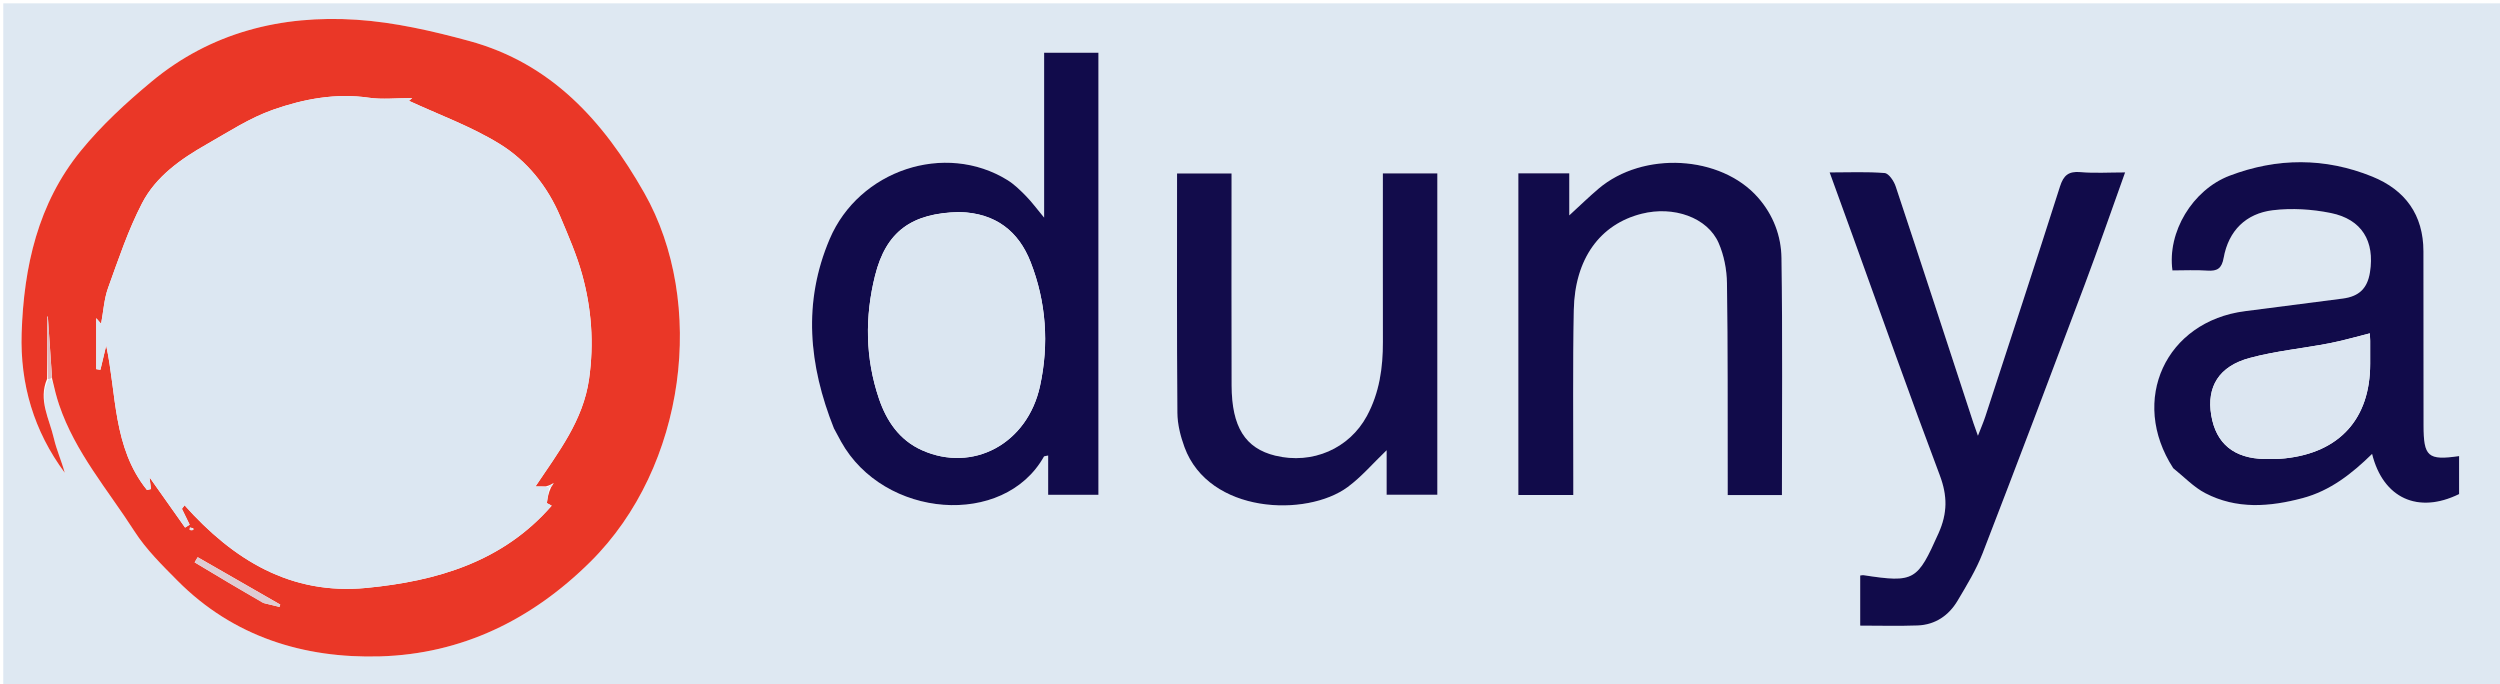
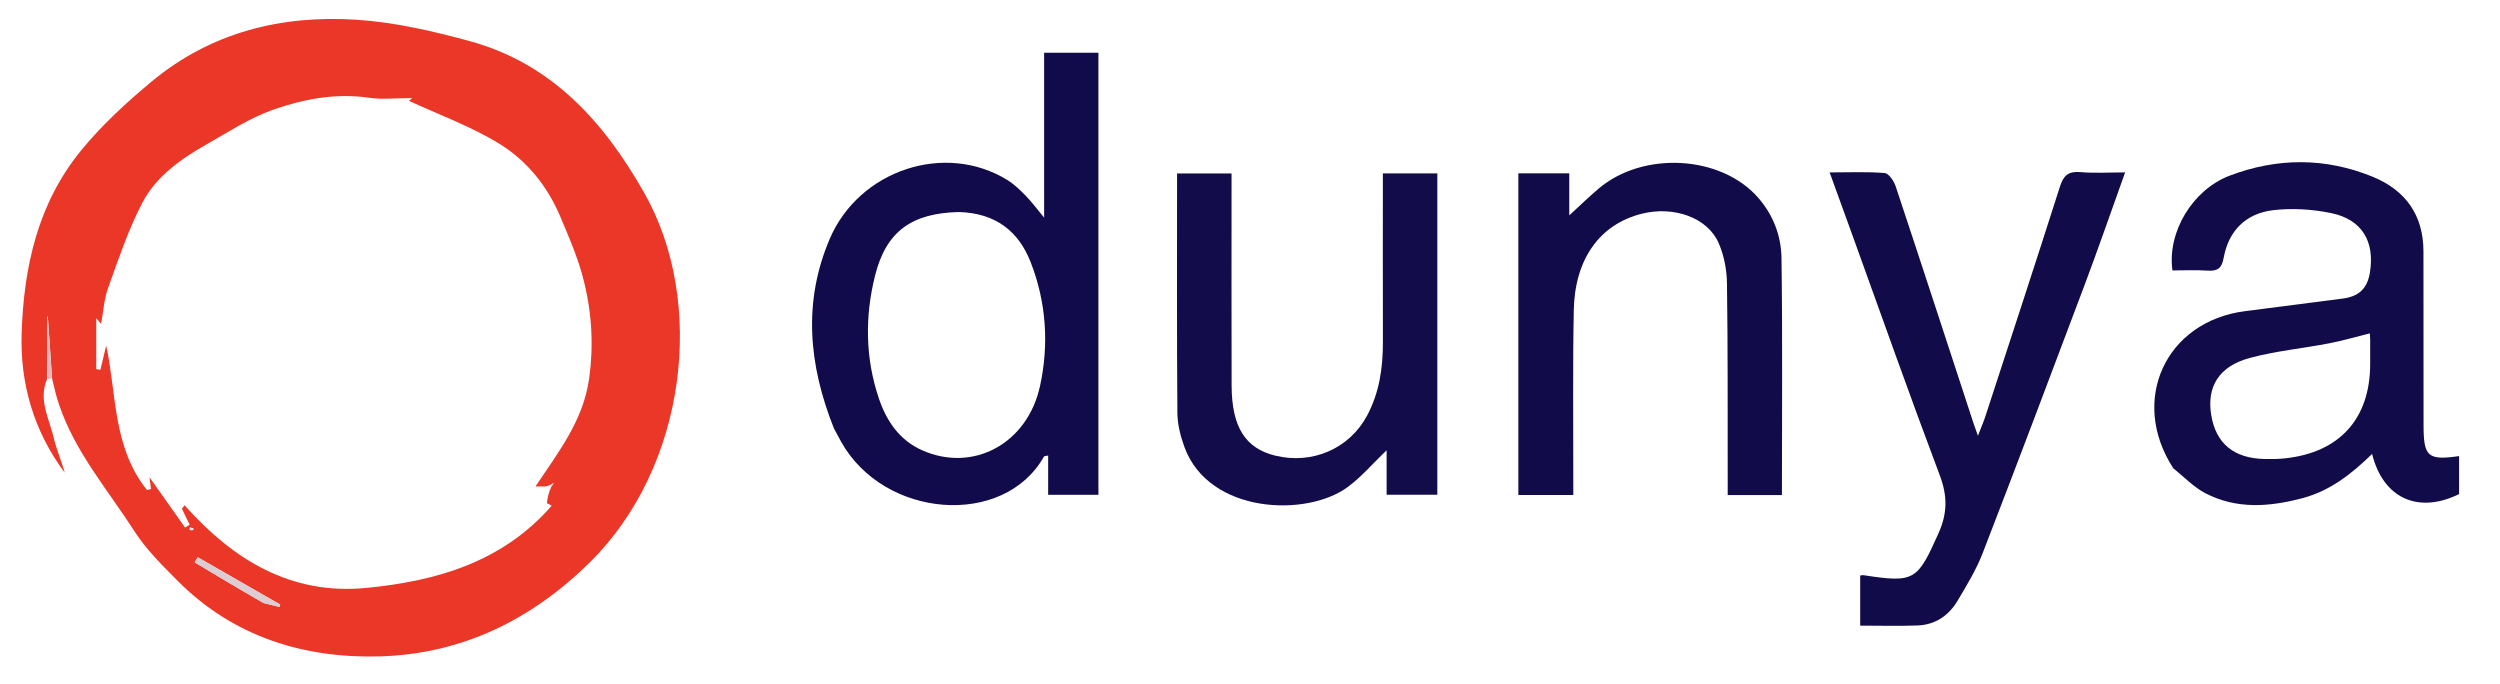
<svg xmlns="http://www.w3.org/2000/svg" version="1.1" id="Layer_1" x="0px" y="0px" width="100%" viewBox="0 0 812 222" enable-background="new 0 0 812 222" xml:space="preserve">
-   <path fill="#DEE8F2" opacity="1" stroke="none" d=" M550,223   C366.711,223 183.922,223 1.066,223   C1.066,149.062 1.066,75.124 1.066,1.093   C271.667,1.093 542.333,1.093 812.968,1.093   C812.968,75.078 812.968,149.039 812.968,223   C725.457,223 637.979,223 550,223  M15.805,123.1   C16.148,123.086 16.492,123.072 16.975,123.842   C17.712,126.388 18.352,128.967 19.2,131.475   C24.415,146.901 35.068,159.141 43.667,172.55   C47.457,178.459 52.647,183.56 57.64,188.593   C75.757,206.856 98.764,213.899 123.451,213.189   C149.905,212.428 172.647,201.4 191.748,182.479   C222.97,151.552 229.465,98.254 209.26,62.662   C195.98,39.267 179.054,20.553 152.331,13.289   C140.394,10.044 128.084,7.217 115.799,6.413   C91.366,4.816 68.46,10.513 49.218,26.508   C40.976,33.359 32.934,40.76 26.194,49.045   C12.319,66.1 7.73,86.64 7.033,108.15   C6.493,124.789 11.005,140.029 21.022,153.54   C20.009,149.759 18.361,146.145 17.488,142.353   C16.036,136.043 12.358,129.918 15.805,123.1  M271.003,139.49   C271.725,140.801 272.443,142.116 273.17,143.424   C287.101,168.485 326.056,171.471 339.068,148.299   C339.162,148.133 339.591,148.156 340.441,147.953   C340.441,152.282 340.441,156.496 340.441,160.715   C346.263,160.715 351.504,160.715 356.767,160.715   C356.767,112.686 356.767,64.95 356.767,17.122   C350.968,17.122 345.413,17.122 339.132,17.122   C339.132,34.856 339.132,52.304 339.132,70.679   C336.668,67.718 335.095,65.563 333.244,63.679   C331.393,61.794 329.454,59.875 327.227,58.497   C306.973,45.959 279.015,55.219 269.477,77.63   C260.734,98.174 262.666,118.562 271.003,139.49  M706.124,152.332   C709.484,154.985 712.534,158.233 716.263,160.176   C726.449,165.483 737.183,164.645 747.912,161.782   C756.858,159.394 763.871,153.875 770.453,147.434   C774.053,161.908 785.46,166.988 798.714,160.478   C798.714,156.329 798.714,152.25 798.714,148.139   C788.584,149.598 787.177,148.342 787.171,138.145   C787.162,119.314 787.163,100.483 787.137,81.651   C787.121,69.784 781.244,61.707 770.509,57.353   C755.19,51.14 739.612,51.201 724.202,57.053   C712.101,61.648 703.875,75.419 705.612,87.84   C709.357,87.84 713.178,87.636 716.965,87.902   C720.201,88.129 721.632,87.169 722.241,83.774   C723.831,74.91 729.506,69.327 738.257,68.278   C744.414,67.54 750.95,67.948 757.045,69.184   C767.117,71.227 771.367,78.329 769.765,88.429   C768.932,93.678 766.223,96.288 760.903,96.974   C750.335,98.337 739.769,99.711 729.2,101.063   C703.433,104.36 691.532,129.966 706.124,152.332  M602.049,77.523   C611.331,103.149 620.416,128.85 630.031,154.35   C632.542,161.008 632.573,166.634 629.634,173.196   C622.75,188.57 621.891,189.376 605.255,186.819   C604.952,186.772 604.626,186.88 604.192,186.929   C604.192,192.154 604.192,197.378 604.192,203.204   C610.645,203.204 616.739,203.378 622.818,203.154   C628.577,202.942 632.968,199.927 635.842,195.084   C638.805,190.091 641.885,185.055 643.968,179.671   C655.192,150.659 666.182,121.556 677.124,92.435   C681.615,80.483 685.782,68.41 690.238,55.996   C685.029,55.996 680.352,56.301 675.737,55.902   C671.891,55.57 670.246,56.913 669.086,60.551   C661.14,85.476 652.977,110.333 644.859,135.203   C644.24,137.1 643.434,138.936 642.433,141.532   C641.749,139.604 641.342,138.53 640.985,137.439   C632.585,111.789 624.228,86.124 615.712,60.512   C615.144,58.804 613.477,56.316 612.153,56.205   C606.447,55.726 600.679,56 594.267,56   C596.958,63.394 599.392,70.084 602.049,77.523  M493.159,103.5   C493.159,122.585 493.159,141.671 493.159,160.778   C499.42,160.778 505.017,160.778 511.006,160.778   C511.006,158.765 511.003,156.974 511.006,155.183   C511.034,137.028 510.808,118.867 511.166,100.719   C511.496,84.032 519.684,72.842 533.2,69.431   C543.613,66.804 554.58,70.637 558.211,78.926   C559.96,82.919 560.857,87.586 560.92,91.965   C561.227,113.115 561.12,134.27 561.158,155.423   C561.162,157.19 561.159,158.956 561.159,160.793   C567.389,160.793 572.985,160.793 578.771,160.793   C578.771,134.98 578.995,109.375 578.626,83.779   C578.523,76.608 575.968,69.802 570.985,64.139   C558.921,50.429 533.719,48.96 519.187,61.3   C516.028,63.983 513.054,66.884 509.7,69.955   C509.7,65.234 509.7,60.66 509.7,56.307   C503.997,56.307 498.737,56.307 493.159,56.307   C493.159,71.912 493.159,87.206 493.159,103.5  M466.845,122.5   C466.845,100.417 466.845,78.333 466.845,56.316   C460.607,56.316 455.034,56.316 449.154,56.316   C449.154,74.767 449.128,92.895 449.166,111.023   C449.184,119.451 448.04,127.575 443.952,135.13   C438.23,145.703 426.265,150.937 414.206,147.992   C404.458,145.612 400.069,138.681 400.028,125.188   C399.963,103.868 400.01,82.548 400.009,61.228   C400.009,59.612 400.009,57.995 400.009,56.337   C393.837,56.337 388.129,56.337 382.308,56.337   C382.308,82.476 382.215,108.269 382.412,134.06   C382.44,137.793 383.412,141.679 384.709,145.214   C392.681,166.946 424.402,168.048 437.751,158.177   C442.247,154.853 445.96,150.47 450.374,146.242   C450.374,151.235 450.374,155.985 450.374,160.697   C456.037,160.697 461.278,160.697 466.845,160.697   C466.845,148.092 466.845,135.796 466.845,122.5  z" />
-   <path fill="#EA3727" opacity="1" stroke="none" d=" M15.289,123.091   C12.358,129.918 16.036,136.043 17.488,142.353   C18.361,146.145 20.009,149.759 21.022,153.54   C11.005,140.029 6.493,124.789 7.033,108.15   C7.73,86.64 12.319,66.1 26.194,49.045   C32.934,40.76 40.976,33.359 49.218,26.508   C68.46,10.513 91.366,4.816 115.799,6.413   C128.084,7.217 140.394,10.044 152.331,13.289   C179.054,20.553 195.98,39.267 209.26,62.662   C229.465,98.254 222.97,151.552 191.748,182.479   C172.647,201.4 149.905,212.428 123.451,213.189   C98.764,213.899 75.757,206.856 57.64,188.593   C52.647,183.56 47.457,178.459 43.667,172.55   C35.068,159.141 24.415,146.901 19.2,131.475   C18.352,128.967 17.712,126.388 16.929,123.022   C16.437,115.756 15.99,109.311 15.543,102.865   C15.458,102.864 15.374,102.862 15.289,102.861   C15.289,109.604 15.289,116.348 15.289,123.091  M177.223,158.008   C176.257,158.008 175.292,158.008 173.915,158.008   C181.362,146.86 189.413,136.632 191.331,123.077   C192.968,111.503 192.138,100.241 189.078,89.16   C187.304,82.735 184.586,76.548 181.993,70.379   C177.847,60.518 171.155,52.208 162.274,46.742   C152.948,41.003 142.425,37.208 132.83,32.752   C132.231,33.269 132.708,32.857 133.871,31.854   C128.709,31.854 124.209,32.383 119.879,31.75   C109.066,30.167 98.63,32.163 88.698,35.641   C81.09,38.306 74.124,42.899 67.037,46.925   C58.662,51.682 50.635,57.352 46.162,65.972   C41.626,74.714 38.475,84.205 35.11,93.51   C33.815,97.093 33.602,101.066 32.836,105.18   C32.137,104.364 31.781,103.948 31.258,103.337   C31.258,109.216 31.258,114.557 31.258,119.898   C31.71,119.965 32.162,120.032 32.614,120.1   C33.292,117.253 33.97,114.407 34.49,112.226   C37.881,127.772 36.576,145.305 47.739,159.148   C48.175,159.046 48.61,158.945 49.046,158.843   C48.878,157.538 48.709,156.233 48.551,155.004   C52.432,160.494 56.273,165.928 60.115,171.361   C60.609,171.045 61.104,170.729 61.599,170.412   C60.763,168.699 59.926,166.987 59.09,165.274   C59.372,164.887 59.655,164.501 59.937,164.114   C75.796,181.861 94.472,193.337 118.99,190.956   C142.027,188.719 163.356,182.44 179.183,164.25   C178.662,163.968 178.142,163.686 177.621,163.404   C177.858,161.769 178.095,160.134 179.01,158.219   C179.285,157.785 179.56,157.352 179.834,156.918   C179.214,157.268 178.593,157.618 177.223,158.008  M85.781,195.904   C87.449,196.311 89.118,196.718 90.787,197.124   C90.865,196.875 90.942,196.626 91.02,196.376   C82.083,191.245 73.146,186.114 64.209,180.982   C63.88,181.537 63.55,182.092 63.22,182.647   C70.485,187.014 77.751,191.382 85.781,195.904  M62.875,171.59   C62.481,171.505 62.087,171.419 61.694,171.334   C61.665,171.602 61.561,172.083 61.619,172.103   C62.08,172.264 62.572,172.338 62.875,171.59  z" />
-   <path fill="#110B4B" opacity="1" stroke="none" d=" M270.859,139.143   C262.666,118.562 260.734,98.174 269.477,77.63   C279.015,55.219 306.973,45.959 327.227,58.497   C329.454,59.875 331.393,61.794 333.244,63.679   C335.095,65.563 336.668,67.718 339.132,70.679   C339.132,52.304 339.132,34.856 339.132,17.122   C345.413,17.122 350.968,17.122 356.767,17.122   C356.767,64.95 356.767,112.686 356.767,160.715   C351.504,160.715 346.263,160.715 340.441,160.715   C340.441,156.496 340.441,152.282 340.441,147.953   C339.591,148.156 339.162,148.133 339.068,148.299   C326.056,171.471 287.101,168.485 273.17,143.424   C272.443,142.116 271.725,140.801 270.859,139.143  M311.409,68.866   C296.072,69.236 287.793,75.177 284.207,89.553   C280.887,102.862 281.029,116.334 285.47,129.446   C287.929,136.706 292.102,142.933 299.434,146.217   C315.939,153.609 333.696,144.225 337.801,125.371   C340.757,111.794 339.826,98.089 334.729,85.084   C330.847,75.179 323.461,69.203 311.409,68.866  z" />
-   <path fill="#110B4A" opacity="1" stroke="none" d=" M705.87,152.077   C691.532,129.966 703.433,104.36 729.2,101.063   C739.769,99.711 750.335,98.337 760.903,96.974   C766.223,96.288 768.932,93.678 769.765,88.429   C771.367,78.329 767.117,71.227 757.045,69.184   C750.95,67.948 744.414,67.54 738.257,68.278   C729.506,69.327 723.831,74.91 722.241,83.774   C721.632,87.169 720.201,88.129 716.965,87.902   C713.178,87.636 709.357,87.84 705.612,87.84   C703.875,75.419 712.101,61.648 724.202,57.053   C739.612,51.201 755.19,51.14 770.509,57.353   C781.244,61.707 787.121,69.784 787.137,81.651   C787.163,100.483 787.162,119.314 787.171,138.145   C787.177,148.342 788.584,149.598 798.714,148.139   C798.714,152.25 798.714,156.329 798.714,160.478   C785.46,166.988 774.053,161.908 770.453,147.434   C763.871,153.875 756.858,159.394 747.912,161.782   C737.183,164.645 726.449,165.483 716.263,160.176   C712.534,158.233 709.484,154.985 705.87,152.077  M769.833,110.389   C769.791,109.61 769.75,108.832 769.72,108.273   C765.224,109.392 760.955,110.656 756.605,111.495   C747.976,113.16 739.141,113.995 730.688,116.273   C720.662,118.976 716.687,125.668 718.21,134.844   C719.748,144.106 725.596,148.906 735.659,149.088   C737.817,149.127 739.993,149.102 742.135,148.875   C759.914,146.986 769.833,135.974 769.833,118.199   C769.833,115.871 769.833,113.543 769.833,110.389  z" />
-   <path fill="#110B4A" opacity="1" stroke="none" d=" M601.938,77.149   C599.392,70.084 596.958,63.394 594.267,56   C600.679,56 606.447,55.726 612.153,56.205   C613.477,56.316 615.144,58.804 615.712,60.512   C624.228,86.124 632.585,111.789 640.985,137.439   C641.342,138.53 641.749,139.604 642.433,141.532   C643.434,138.936 644.24,137.1 644.859,135.203   C652.977,110.333 661.14,85.476 669.086,60.551   C670.246,56.913 671.891,55.57 675.737,55.902   C680.352,56.301 685.029,55.996 690.238,55.996   C685.782,68.41 681.615,80.483 677.124,92.435   C666.182,121.556 655.192,150.659 643.968,179.671   C641.885,185.055 638.805,190.091 635.842,195.084   C632.968,199.927 628.577,202.942 622.818,203.154   C616.739,203.378 610.645,203.204 604.192,203.204   C604.192,197.378 604.192,192.154 604.192,186.929   C604.626,186.88 604.952,186.772 605.255,186.819   C621.891,189.376 622.75,188.57 629.634,173.196   C632.573,166.634 632.542,161.008 630.031,154.35   C620.416,128.85 611.331,103.149 601.938,77.149  z" />
-   <path fill="#110B4A" opacity="1" stroke="none" d=" M493.159,103   C493.159,87.206 493.159,71.912 493.159,56.307   C498.737,56.307 503.997,56.307 509.7,56.307   C509.7,60.66 509.7,65.234 509.7,69.955   C513.054,66.884 516.028,63.983 519.187,61.3   C533.719,48.96 558.921,50.429 570.985,64.139   C575.968,69.802 578.523,76.608 578.626,83.779   C578.995,109.375 578.771,134.98 578.771,160.793   C572.985,160.793 567.389,160.793 561.159,160.793   C561.159,158.956 561.162,157.19 561.158,155.423   C561.12,134.27 561.227,113.115 560.92,91.965   C560.857,87.586 559.96,82.919 558.211,78.926   C554.58,70.637 543.613,66.804 533.2,69.431   C519.684,72.842 511.496,84.032 511.166,100.719   C510.808,118.867 511.034,137.028 511.006,155.183   C511.003,156.974 511.006,158.765 511.006,160.778   C505.017,160.778 499.42,160.778 493.159,160.778   C493.159,141.671 493.159,122.585 493.159,103  z" />
-   <path fill="#120C4B" opacity="1" stroke="none" d=" M466.845,123   C466.845,135.796 466.845,148.092 466.845,160.697   C461.278,160.697 456.037,160.697 450.374,160.697   C450.374,155.985 450.374,151.235 450.374,146.242   C445.96,150.47 442.247,154.853 437.751,158.177   C424.402,168.048 392.681,166.946 384.709,145.214   C383.412,141.679 382.44,137.793 382.412,134.06   C382.215,108.269 382.308,82.476 382.308,56.337   C388.129,56.337 393.837,56.337 400.009,56.337   C400.009,57.995 400.009,59.612 400.009,61.228   C400.01,82.548 399.963,103.868 400.028,125.188   C400.069,138.681 404.458,145.612 414.206,147.992   C426.265,150.937 438.23,145.703 443.952,135.13   C448.04,127.575 449.184,119.451 449.166,111.023   C449.128,92.895 449.154,74.767 449.154,56.316   C455.034,56.316 460.607,56.316 466.845,56.316   C466.845,78.333 466.845,100.417 466.845,123  z" />
-   <path fill="#DFBABE" opacity="1" stroke="none" d=" M15.547,123.096   C15.289,116.348 15.289,109.604 15.289,102.861   C15.374,102.862 15.458,102.864 15.543,102.865   C15.99,109.311 16.437,115.756 16.859,122.63   C16.492,123.072 16.148,123.086 15.547,123.096  z" />
-   <path fill="#DCE7F2" opacity="1" stroke="none" d=" M178.332,158.499   C178.095,160.134 177.858,161.769 177.621,163.404   C178.142,163.686 178.662,163.968 179.183,164.25   C163.356,182.44 142.027,188.719 118.99,190.956   C94.472,193.337 75.796,181.861 59.937,164.114   C59.655,164.501 59.372,164.887 59.09,165.274   C59.926,166.987 60.763,168.699 61.599,170.412   C61.104,170.729 60.609,171.045 60.115,171.361   C56.273,165.928 52.432,160.494 48.551,155.004   C48.709,156.233 48.878,157.538 49.046,158.843   C48.61,158.945 48.175,159.046 47.739,159.148   C36.576,145.305 37.881,127.772 34.49,112.226   C33.97,114.407 33.292,117.253 32.614,120.1   C32.162,120.032 31.71,119.965 31.258,119.898   C31.258,114.557 31.258,109.216 31.258,103.337   C31.781,103.948 32.137,104.364 32.836,105.18   C33.602,101.066 33.815,97.093 35.11,93.51   C38.475,84.205 41.626,74.714 46.162,65.972   C50.635,57.352 58.662,51.682 67.037,46.925   C74.124,42.899 81.09,38.306 88.698,35.641   C98.63,32.163 109.066,30.167 119.879,31.75   C124.209,32.383 128.709,31.854 133.871,31.854   C132.708,32.857 132.231,33.269 132.83,32.752   C142.425,37.208 152.948,41.003 162.274,46.742   C171.155,52.208 177.847,60.518 181.993,70.379   C184.586,76.548 187.304,82.735 189.078,89.16   C192.138,100.241 192.968,111.503 191.331,123.077   C189.413,136.632 181.362,146.86 173.915,158.008   C175.292,158.008 176.257,158.008 177.69,158.119   C178.157,158.23 178.332,158.499 178.332,158.499  z" />
-   <path fill="#DECCD3" opacity="1" stroke="none" d=" M85.399,195.826   C77.751,191.382 70.485,187.014 63.22,182.647   C63.55,182.092 63.88,181.537 64.209,180.982   C73.146,186.114 82.083,191.245 91.02,196.376   C90.942,196.626 90.865,196.875 90.787,197.124   C89.118,196.718 87.449,196.311 85.399,195.826  z" />
-   <path fill="#DCE7F2" opacity="1" stroke="none" d=" M178.065,158.099   C178.593,157.618 179.214,157.268 179.834,156.918   C179.56,157.352 179.285,157.785 178.671,158.359   C178.332,158.499 178.157,158.23 178.065,158.099  z" />
-   <path fill="#DCE7F2" opacity="1" stroke="none" d=" M62.964,172.014   C62.572,172.338 62.08,172.264 61.619,172.103   C61.561,172.083 61.665,171.602 61.694,171.334   C62.087,171.419 62.481,171.505 62.964,172.014  z" />
-   <path fill="#DBE6F1" opacity="1" stroke="none" d=" M311.862,68.882   C323.461,69.203 330.847,75.179 334.729,85.084   C339.826,98.089 340.757,111.794 337.801,125.371   C333.696,144.225 315.939,153.609 299.434,146.217   C292.102,142.933 287.929,136.706 285.47,129.446   C281.029,116.334 280.887,102.862 284.207,89.553   C287.793,75.177 296.072,69.236 311.862,68.882  z" />
-   <path fill="#DCE6F1" opacity="1" stroke="none" d=" M769.833,110.802   C769.833,113.543 769.833,115.871 769.833,118.199   C769.833,135.974 759.914,146.986 742.135,148.875   C739.993,149.102 737.817,149.127 735.659,149.088   C725.596,148.906 719.748,144.106 718.21,134.844   C716.687,125.668 720.662,118.976 730.688,116.273   C739.141,113.995 747.976,113.16 756.605,111.495   C760.955,110.656 765.224,109.392 769.72,108.273   C769.75,108.832 769.791,109.61 769.833,110.802  z" />
+   <path fill="#EA3727" opacity="1" stroke="none" d=" M15.289,123.091   C12.358,129.918 16.036,136.043 17.488,142.353   C18.361,146.145 20.009,149.759 21.022,153.54   C11.005,140.029 6.493,124.789 7.033,108.15   C7.73,86.64 12.319,66.1 26.194,49.045   C32.934,40.76 40.976,33.359 49.218,26.508   C68.46,10.513 91.366,4.816 115.799,6.413   C128.084,7.217 140.394,10.044 152.331,13.289   C179.054,20.553 195.98,39.267 209.26,62.662   C229.465,98.254 222.97,151.552 191.748,182.479   C172.647,201.4 149.905,212.428 123.451,213.189   C98.764,213.899 75.757,206.856 57.64,188.593   C52.647,183.56 47.457,178.459 43.667,172.55   C35.068,159.141 24.415,146.901 19.2,131.475   C18.352,128.967 17.712,126.388 16.929,123.022   C16.437,115.756 15.99,109.311 15.543,102.865   C15.458,102.864 15.374,102.862 15.289,102.861   C15.289,109.604 15.289,116.348 15.289,123.091  M177.223,158.008   C176.257,158.008 175.292,158.008 173.915,158.008   C181.362,146.86 189.413,136.632 191.331,123.077   C192.968,111.503 192.138,100.241 189.078,89.16   C187.304,82.735 184.586,76.548 181.993,70.379   C177.847,60.518 171.155,52.208 162.274,46.742   C152.948,41.003 142.425,37.208 132.83,32.752   C132.231,33.269 132.708,32.857 133.871,31.854   C128.709,31.854 124.209,32.383 119.879,31.75   C109.066,30.167 98.63,32.163 88.698,35.641   C81.09,38.306 74.124,42.899 67.037,46.925   C58.662,51.682 50.635,57.352 46.162,65.972   C41.626,74.714 38.475,84.205 35.11,93.51   C33.815,97.093 33.602,101.066 32.836,105.18   C32.137,104.364 31.781,103.948 31.258,103.337   C31.258,109.216 31.258,114.557 31.258,119.898   C31.71,119.965 32.162,120.032 32.614,120.1   C33.292,117.253 33.97,114.407 34.49,112.226   C37.881,127.772 36.576,145.305 47.739,159.148   C48.175,159.046 48.61,158.945 49.046,158.843   C48.878,157.538 48.709,156.233 48.551,155.004   C52.432,160.494 56.273,165.928 60.115,171.361   C60.609,171.045 61.104,170.729 61.599,170.412   C60.763,168.699 59.926,166.987 59.09,165.274   C59.372,164.887 59.655,164.501 59.937,164.114   C75.796,181.861 94.472,193.337 118.99,190.956   C142.027,188.719 163.356,182.44 179.183,164.25   C178.662,163.968 178.142,163.686 177.621,163.404   C177.858,161.769 178.095,160.134 179.01,158.219   C179.285,157.785 179.56,157.352 179.834,156.918   C179.214,157.268 178.593,157.618 177.223,158.008  M85.781,195.904   C87.449,196.311 89.118,196.718 90.787,197.124   C90.865,196.875 90.942,196.626 91.02,196.376   C82.083,191.245 73.146,186.114 64.209,180.982   C63.88,181.537 63.55,182.092 63.22,182.647   C70.485,187.014 77.751,191.382 85.781,195.904  M62.875,171.59   C62.481,171.505 62.087,171.419 61.694,171.334   C61.665,171.602 61.561,172.083 61.619,172.103   C62.08,172.264 62.572,172.338 62.875,171.59  z" data-index="1" style="visibility: visible; opacity: 1;" />
+   <path fill="#110B4B" opacity="1" stroke="none" d=" M270.859,139.143   C262.666,118.562 260.734,98.174 269.477,77.63   C279.015,55.219 306.973,45.959 327.227,58.497   C329.454,59.875 331.393,61.794 333.244,63.679   C335.095,65.563 336.668,67.718 339.132,70.679   C339.132,52.304 339.132,34.856 339.132,17.122   C345.413,17.122 350.968,17.122 356.767,17.122   C356.767,64.95 356.767,112.686 356.767,160.715   C351.504,160.715 346.263,160.715 340.441,160.715   C340.441,156.496 340.441,152.282 340.441,147.953   C339.591,148.156 339.162,148.133 339.068,148.299   C326.056,171.471 287.101,168.485 273.17,143.424   C272.443,142.116 271.725,140.801 270.859,139.143  M311.409,68.866   C296.072,69.236 287.793,75.177 284.207,89.553   C280.887,102.862 281.029,116.334 285.47,129.446   C287.929,136.706 292.102,142.933 299.434,146.217   C315.939,153.609 333.696,144.225 337.801,125.371   C340.757,111.794 339.826,98.089 334.729,85.084   C330.847,75.179 323.461,69.203 311.409,68.866  z" data-index="2" style="visibility: visible; opacity: 1;" />
+   <path fill="#110B4A" opacity="1" stroke="none" d=" M705.87,152.077   C691.532,129.966 703.433,104.36 729.2,101.063   C739.769,99.711 750.335,98.337 760.903,96.974   C766.223,96.288 768.932,93.678 769.765,88.429   C771.367,78.329 767.117,71.227 757.045,69.184   C750.95,67.948 744.414,67.54 738.257,68.278   C729.506,69.327 723.831,74.91 722.241,83.774   C721.632,87.169 720.201,88.129 716.965,87.902   C713.178,87.636 709.357,87.84 705.612,87.84   C703.875,75.419 712.101,61.648 724.202,57.053   C739.612,51.201 755.19,51.14 770.509,57.353   C781.244,61.707 787.121,69.784 787.137,81.651   C787.163,100.483 787.162,119.314 787.171,138.145   C787.177,148.342 788.584,149.598 798.714,148.139   C798.714,152.25 798.714,156.329 798.714,160.478   C785.46,166.988 774.053,161.908 770.453,147.434   C763.871,153.875 756.858,159.394 747.912,161.782   C737.183,164.645 726.449,165.483 716.263,160.176   C712.534,158.233 709.484,154.985 705.87,152.077  M769.833,110.389   C769.791,109.61 769.75,108.832 769.72,108.273   C765.224,109.392 760.955,110.656 756.605,111.495   C747.976,113.16 739.141,113.995 730.688,116.273   C720.662,118.976 716.687,125.668 718.21,134.844   C719.748,144.106 725.596,148.906 735.659,149.088   C737.817,149.127 739.993,149.102 742.135,148.875   C759.914,146.986 769.833,135.974 769.833,118.199   C769.833,115.871 769.833,113.543 769.833,110.389  z" data-index="3" style="visibility: visible; opacity: 1;" />
+   <path fill="#110B4A" opacity="1" stroke="none" d=" M601.938,77.149   C599.392,70.084 596.958,63.394 594.267,56   C600.679,56 606.447,55.726 612.153,56.205   C613.477,56.316 615.144,58.804 615.712,60.512   C624.228,86.124 632.585,111.789 640.985,137.439   C641.342,138.53 641.749,139.604 642.433,141.532   C643.434,138.936 644.24,137.1 644.859,135.203   C652.977,110.333 661.14,85.476 669.086,60.551   C670.246,56.913 671.891,55.57 675.737,55.902   C680.352,56.301 685.029,55.996 690.238,55.996   C685.782,68.41 681.615,80.483 677.124,92.435   C666.182,121.556 655.192,150.659 643.968,179.671   C641.885,185.055 638.805,190.091 635.842,195.084   C632.968,199.927 628.577,202.942 622.818,203.154   C616.739,203.378 610.645,203.204 604.192,203.204   C604.192,197.378 604.192,192.154 604.192,186.929   C604.626,186.88 604.952,186.772 605.255,186.819   C621.891,189.376 622.75,188.57 629.634,173.196   C632.573,166.634 632.542,161.008 630.031,154.35   C620.416,128.85 611.331,103.149 601.938,77.149  z" data-index="4" style="visibility: visible; opacity: 1;" />
+   <path fill="#110B4A" opacity="1" stroke="none" d=" M493.159,103   C493.159,87.206 493.159,71.912 493.159,56.307   C498.737,56.307 503.997,56.307 509.7,56.307   C509.7,60.66 509.7,65.234 509.7,69.955   C513.054,66.884 516.028,63.983 519.187,61.3   C533.719,48.96 558.921,50.429 570.985,64.139   C575.968,69.802 578.523,76.608 578.626,83.779   C578.995,109.375 578.771,134.98 578.771,160.793   C572.985,160.793 567.389,160.793 561.159,160.793   C561.159,158.956 561.162,157.19 561.158,155.423   C561.12,134.27 561.227,113.115 560.92,91.965   C560.857,87.586 559.96,82.919 558.211,78.926   C554.58,70.637 543.613,66.804 533.2,69.431   C519.684,72.842 511.496,84.032 511.166,100.719   C510.808,118.867 511.034,137.028 511.006,155.183   C511.003,156.974 511.006,158.765 511.006,160.778   C505.017,160.778 499.42,160.778 493.159,160.778   C493.159,141.671 493.159,122.585 493.159,103  z" data-index="5" style="visibility: visible; opacity: 1;" />
+   <path fill="#120C4B" opacity="1" stroke="none" d=" M466.845,123   C466.845,135.796 466.845,148.092 466.845,160.697   C461.278,160.697 456.037,160.697 450.374,160.697   C450.374,155.985 450.374,151.235 450.374,146.242   C445.96,150.47 442.247,154.853 437.751,158.177   C424.402,168.048 392.681,166.946 384.709,145.214   C383.412,141.679 382.44,137.793 382.412,134.06   C382.215,108.269 382.308,82.476 382.308,56.337   C388.129,56.337 393.837,56.337 400.009,56.337   C400.009,57.995 400.009,59.612 400.009,61.228   C400.01,82.548 399.963,103.868 400.028,125.188   C400.069,138.681 404.458,145.612 414.206,147.992   C426.265,150.937 438.23,145.703 443.952,135.13   C448.04,127.575 449.184,119.451 449.166,111.023   C449.128,92.895 449.154,74.767 449.154,56.316   C455.034,56.316 460.607,56.316 466.845,56.316   C466.845,78.333 466.845,100.417 466.845,123  z" data-index="6" style="visibility: visible; opacity: 1;" />
+   <path fill="#DFBABE" opacity="1" stroke="none" d=" M15.547,123.096   C15.289,116.348 15.289,109.604 15.289,102.861   C15.374,102.862 15.458,102.864 15.543,102.865   C15.99,109.311 16.437,115.756 16.859,122.63   C16.492,123.072 16.148,123.086 15.547,123.096  z" data-index="7" style="visibility: visible;" />
+   <path fill="#DECCD3" opacity="1" stroke="none" d=" M85.399,195.826   C77.751,191.382 70.485,187.014 63.22,182.647   C63.55,182.092 63.88,181.537 64.209,180.982   C73.146,186.114 82.083,191.245 91.02,196.376   C90.942,196.626 90.865,196.875 90.787,197.124   C89.118,196.718 87.449,196.311 85.399,195.826  z" data-index="9" />
+   <path fill="#DCE7F2" opacity="1" stroke="none" d=" M178.065,158.099   C178.593,157.618 179.214,157.268 179.834,156.918   C179.56,157.352 179.285,157.785 178.671,158.359   C178.332,158.499 178.157,158.23 178.065,158.099  z" data-index="10" />
+   <path fill="#DCE7F2" opacity="1" stroke="none" d=" M62.964,172.014   C62.572,172.338 62.08,172.264 61.619,172.103   C61.561,172.083 61.665,171.602 61.694,171.334   C62.087,171.419 62.481,171.505 62.964,172.014  z" data-index="11" />
+   <path fill="#DCE6F1" opacity="1" stroke="none" d=" M769.833,110.802   C769.833,113.543 769.833,115.871 769.833,118.199   C769.833,135.974 759.914,146.986 742.135,148.875   C739.993,149.102 737.817,149.127 735.659,149.088   C725.596,148.906 719.748,144.106 718.21,134.844   C716.687,125.668 720.662,118.976 730.688,116.273   C739.141,113.995 747.976,113.16 756.605,111.495   C760.955,110.656 765.224,109.392 769.72,108.273   C769.75,108.832 769.791,109.61 769.833,110.802  z" data-index="13" style="visibility: hidden; opacity: 1;" />
</svg>
